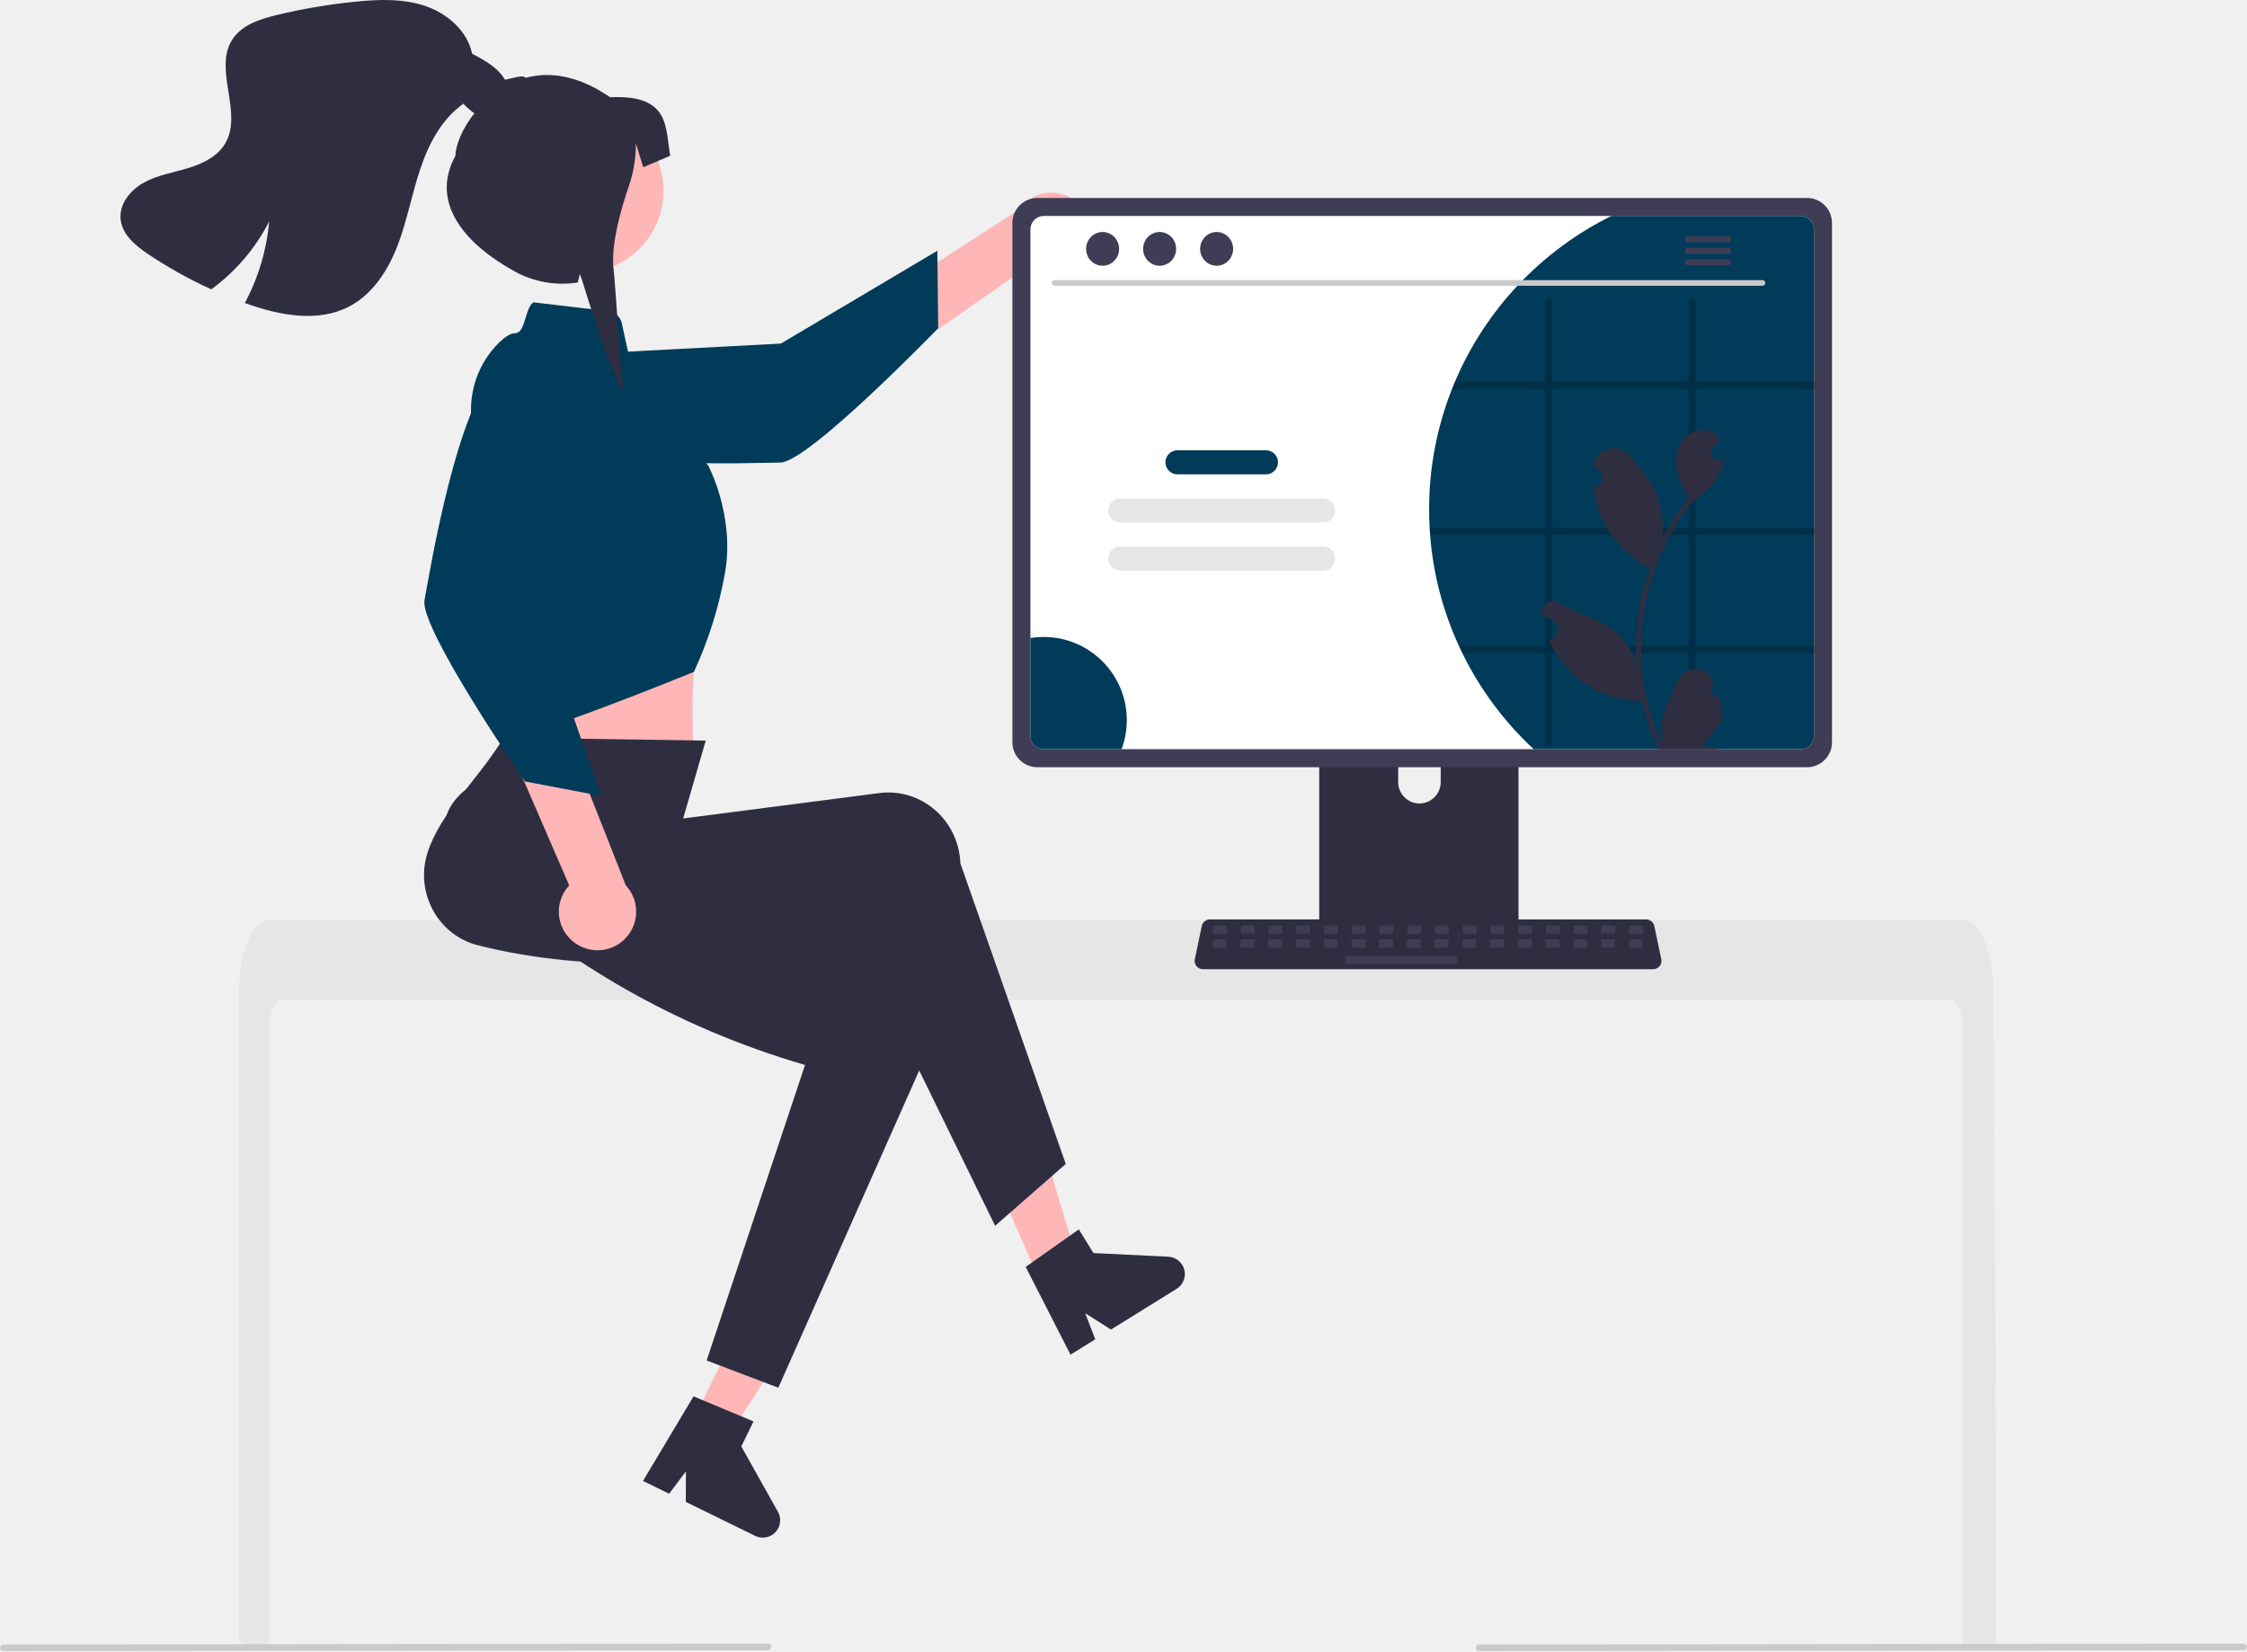
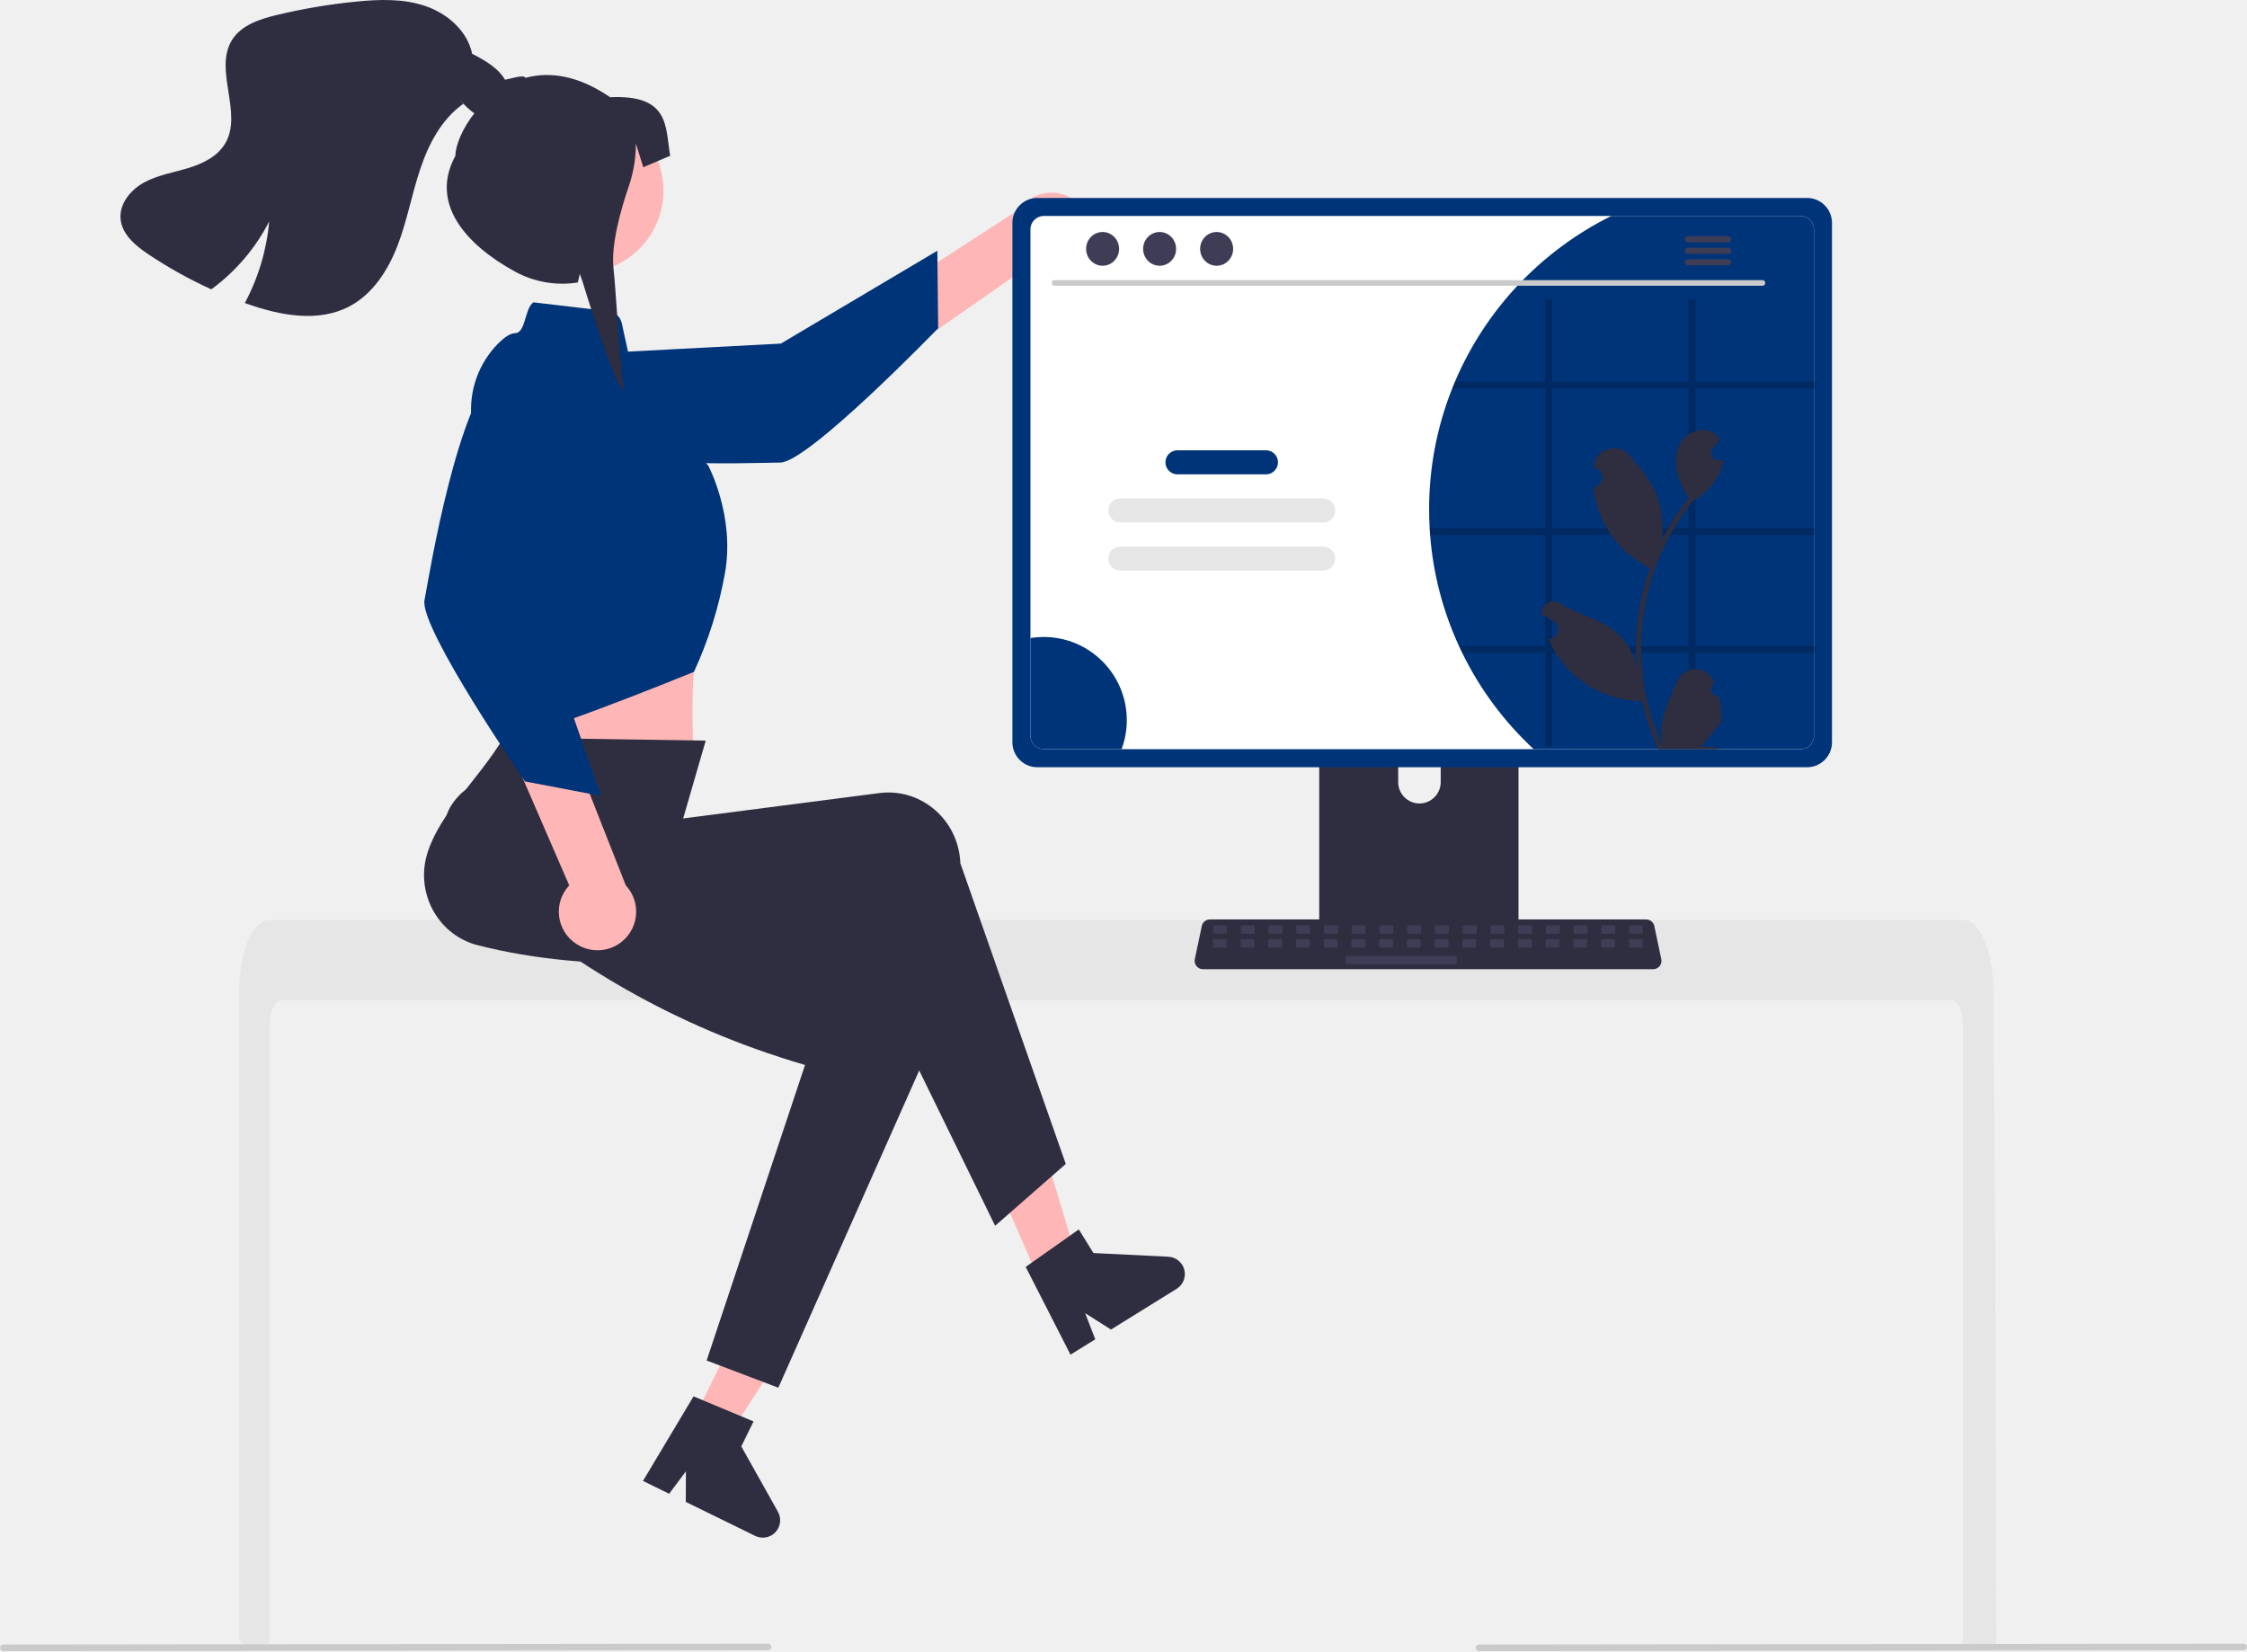
<svg xmlns="http://www.w3.org/2000/svg" width="810.131" height="595.285" viewBox="0 0 810.131 595.285" role="img" artist="Katerina Limpitsouni" source="https://undraw.co/">
  <polygon points="378.969 471.236 391.767 465.509 375.738 412.214 356.848 420.666 378.969 471.236" fill="#ffb6b6" />
  <path d="M564.736,609.125l19.145-13.52,5.284,8.518,27,1.329a6.261,6.261,0,0,1,2.993,11.575l-23.669,14.683-9.307-5.895,3.634,9.414-8.924,5.536Z" transform="translate(-194.9343 -152.3575)" fill="#2f2e41" />
  <path d="M902.658,522.718c0-5.36-1.8-9.71-4.01-9.72h-602.49c-2.22.01-4.01,4.36-4.02,9.72v220.643a2.003,2.003,0,0,1-1.809,1.994q-2.426.233-4.851.433c-.04,0-.08.01-.12.01-.88.08-1.76.14-2.64.21h-.01q-.679-1.255-1.342-2.533a2.011,2.011,0,0,1-.228-.929V510.108c0-1.48.06-2.97.16-4.44a56.884,56.884,0,0,1,.75-6.02c1.69-9.29,5.51-15.58,9.85-15.6h611a4.683,4.683,0,0,1,1.84.39,7.173,7.173,0,0,1,2.27,1.59,14.07,14.07,0,0,1,2.23,3.05c2.14,3.77,3.67,9.39,4.21,15.93,0,.06.01.12.01.18.14,1.62.21,3.27.2,4.92l.14,21.43.09,12.78.27,40.1.1,14.24.44,146.2h0a2,2,0,0,1-2,2h-8.04a2,2,0,0,1-2-2Z" transform="translate(-194.9343 -152.3575)" fill="#e6e6e6" />
  <path d="M738.942,383.772H674.023a3.464,3.464,0,0,0-3.459,3.467V489.793h71.845V387.24A3.466,3.466,0,0,0,738.942,383.772Zm-32.241,58.27a7.702,7.702,0,0,1-7.666-7.666V422.548a7.666,7.666,0,0,1,15.332,0v11.829a7.702,7.702,0,0,1-7.666,7.666Z" transform="translate(-194.9343 -152.3575)" fill="#2f2e41" />
  <path d="M670.341,486.513v9.894a1.938,1.938,0,0,0,1.934,1.934h68.422a1.944,1.944,0,0,0,1.934-1.934v-9.894Z" transform="translate(-194.9343 -152.3575)" fill="#3f3d56" />
  <path d="M586.932,240.957a13.844,13.844,0,0,1-20.158,6.657l-91.638,63.839-2.53-25.441,90.102-58.376a13.919,13.919,0,0,1,24.224,13.32Z" transform="translate(-194.9343 -152.3575)" fill="#ffb6b6" />
-   <path d="M381.76,281.208s-9.922,14.662,5.648,27.636,78.681,10.393,88.865,10.282,56.913-48.45,56.913-48.45l-.306-27.917-56.418,33.476Z" transform="translate(-194.9343 -152.3575)" fill="#003B59" />
+   <path d="M381.76,281.208s-9.922,14.662,5.648,27.636,78.681,10.393,88.865,10.282,56.913-48.45,56.913-48.45l-.306-27.917-56.418,33.476Z" transform="translate(-194.9343 -152.3575)" fill="#003479" />
  <path d="M376.142,378.55l1,19s-2.952,16.83-.524,20.462c2.409,3.614,68.568,8.99,68.568,8.99s-2.074-28.336,1.667-48.833Z" transform="translate(-194.9343 -152.3575)" fill="#ffb6b6" />
  <path d="M579.186,572.003l-25.467,22.293-49.913-102.081c-49.495,8.512-96.19,11.239-136.579.942-13.675-3.438-22.034-17.558-18.67-31.538q.236-.98.545-1.94c4.834-14.748,17.487-25.183,27.456-41.404l72.817,1.106-8.133,28.062L511.979,438.29c14.225-1.841,27.217,8.456,29.018,22.998q.143,1.152.186,2.313Z" transform="translate(-194.9343 -152.3575)" fill="#2f2e41" />
  <circle cx="209.64" cy="68.762" r="29.568" fill="#ffb6b6" />
-   <path d="M387.24,261.362l27.111,3.19a5.532,5.532,0,0,1,4.758,4.313l4.311,19.729,26.877,31.651s9.651,18.096,6.032,38.605a145.273,145.273,0,0,1-11.21,35.748s-66.096,27.032-68.509,23.413-3.196-20.058-3.196-20.058l-8.504-94.602a33.944,33.944,0,0,1,9.756-27.275c2.145-2.11,4.263-3.588,5.986-3.588C384.546,272.354,384.047,263.592,387.24,261.362Z" transform="translate(-194.9343 -152.3575)" fill="#003B59" />
+   <path d="M387.24,261.362l27.111,3.19a5.532,5.532,0,0,1,4.758,4.313l4.311,19.729,26.877,31.651s9.651,18.096,6.032,38.605a145.273,145.273,0,0,1-11.21,35.748s-66.096,27.032-68.509,23.413-3.196-20.058-3.196-20.058l-8.504-94.602a33.944,33.944,0,0,1,9.756-27.275c2.145-2.11,4.263-3.588,5.986-3.588C384.546,272.354,384.047,263.592,387.24,261.362Z" transform="translate(-194.9343 -152.3575)" fill="#003479" />
  <polygon points="250.479 510.874 263.06 517.036 293.347 470.36 274.778 461.265 250.479 510.874" fill="#ffb6b6" />
  <path d="M475.551,652.682l-25.847-9.813,35.474-106.546c-48.193-14.13-84.546-36.889-116.286-63.905-10.768-9.104-18.843-20.795-9.672-31.869q.643-.777,1.343-1.502c10.829-11.118,38.312-8.979,54.4-19.16l35.982,38.416L448.69,468.594l67.551,22.899c13.585,4.605,20.722,19.567,15.941,33.419q-.379,1.097-.85,2.159Z" transform="translate(-194.9343 -152.3575)" fill="#2f2e41" />
  <path d="M444.984,655.794,466.609,664.833l-4.41,9.002,13.217,23.581a6.261,6.261,0,0,1-8.216,8.685l-25.014-12.254.05-11.016-6.045,8.079-9.431-4.62Z" transform="translate(-194.9343 -152.3575)" fill="#2f2e41" />
  <path d="M402.697,492.659a13.844,13.844,0,0,1-2.534-21.077L355.735,369.117l25.438,2.558L420.551,471.552a13.919,13.919,0,0,1-17.853,21.107Z" transform="translate(-194.9343 -152.3575)" fill="#ffb6b6" />
-   <path d="M403.871,283.579s-12.407-12.629-28.208.064S349.895,358.708,347.988,368.713s36.221,65.38,36.221,65.38l27.425,5.228-21.641-61.93Z" transform="translate(-194.9343 -152.3575)" fill="#003B59" />
-   <path d="M846.443,223.726H568.938a9.008,9.008,0,0,0-8.994,8.994V419.982a9.003,9.003,0,0,0,8.994,8.994H846.443a9.003,9.003,0,0,0,8.994-8.994V232.72A9.008,9.008,0,0,0,846.443,223.726Z" transform="translate(-194.9343 -152.3575)" fill="#3f3d56" />
+   <path d="M403.871,283.579s-12.407-12.629-28.208.064S349.895,358.708,347.988,368.713s36.221,65.38,36.221,65.38l27.425,5.228-21.641-61.93Z" transform="translate(-194.9343 -152.3575)" fill="#003479" />
+   <path d="M846.443,223.726H568.938a9.008,9.008,0,0,0-8.994,8.994V419.982a9.003,9.003,0,0,0,8.994,8.994H846.443a9.003,9.003,0,0,0,8.994-8.994V232.72A9.008,9.008,0,0,0,846.443,223.726Z" transform="translate(-194.9343 -152.3575)" fill="#003479" />
  <path d="M844.126,230.223h-272.87a4.82,4.82,0,0,0-4.81,4.82v182.62a4.818,4.818,0,0,0,4.81,4.81h272.87a4.818,4.818,0,0,0,4.81-4.81v-182.62A4.82,4.82,0,0,0,844.126,230.223Z" transform="translate(-194.9343 -152.3575)" fill="#fff" />
  <path d="M790.976,501.785H628.633a2.986,2.986,0,0,1-2.922-3.602l2.519-11.964a2.999,2.999,0,0,1,2.922-2.371H788.457a2.999,2.999,0,0,1,2.922,2.371l2.519,11.964a2.986,2.986,0,0,1-2.922,3.602Z" transform="translate(-194.9343 -152.3575)" fill="#2f2e41" />
  <rect x="437.37" y="333.645" width="5" height="3" rx="0.488" fill="#3f3d56" />
  <rect x="447.37" y="333.645" width="5" height="3" rx="0.488" fill="#3f3d56" />
  <rect x="457.37" y="333.645" width="5" height="3" rx="0.488" fill="#3f3d56" />
  <rect x="467.37" y="333.645" width="5" height="3" rx="0.488" fill="#3f3d56" />
  <rect x="477.37" y="333.645" width="5" height="3" rx="0.488" fill="#3f3d56" />
  <rect x="487.37" y="333.645" width="5" height="3" rx="0.488" fill="#3f3d56" />
  <rect x="497.37" y="333.645" width="5" height="3" rx="0.488" fill="#3f3d56" />
  <rect x="507.37" y="333.645" width="5" height="3" rx="0.488" fill="#3f3d56" />
  <rect x="517.37" y="333.645" width="5" height="3" rx="0.488" fill="#3f3d56" />
  <rect x="527.37" y="333.645" width="5" height="3" rx="0.488" fill="#3f3d56" />
  <rect x="537.37" y="333.645" width="5" height="3" rx="0.488" fill="#3f3d56" />
  <rect x="547.37" y="333.645" width="5" height="3" rx="0.488" fill="#3f3d56" />
  <rect x="557.37" y="333.645" width="5" height="3" rx="0.488" fill="#3f3d56" />
  <rect x="567.37" y="333.645" width="5" height="3" rx="0.488" fill="#3f3d56" />
  <rect x="577.37" y="333.645" width="5" height="3" rx="0.488" fill="#3f3d56" />
  <rect x="587.37" y="333.645" width="5" height="3" rx="0.488" fill="#3f3d56" />
  <rect x="437.252" y="338.645" width="5" height="3" rx="0.488" fill="#3f3d56" />
  <rect x="447.252" y="338.645" width="5" height="3" rx="0.488" fill="#3f3d56" />
  <rect x="457.252" y="338.645" width="5" height="3" rx="0.488" fill="#3f3d56" />
  <rect x="467.252" y="338.645" width="5" height="3" rx="0.488" fill="#3f3d56" />
  <rect x="477.252" y="338.645" width="5" height="3" rx="0.488" fill="#3f3d56" />
  <rect x="487.252" y="338.645" width="5" height="3" rx="0.488" fill="#3f3d56" />
  <rect x="497.252" y="338.645" width="5" height="3" rx="0.488" fill="#3f3d56" />
  <rect x="507.252" y="338.645" width="5" height="3" rx="0.488" fill="#3f3d56" />
  <rect x="517.252" y="338.645" width="5" height="3" rx="0.488" fill="#3f3d56" />
  <rect x="527.252" y="338.645" width="5" height="3" rx="0.488" fill="#3f3d56" />
  <rect x="537.252" y="338.645" width="5" height="3" rx="0.488" fill="#3f3d56" />
  <rect x="547.252" y="338.645" width="5" height="3" rx="0.488" fill="#3f3d56" />
  <rect x="557.252" y="338.645" width="5" height="3" rx="0.488" fill="#3f3d56" />
  <rect x="567.252" y="338.645" width="5" height="3" rx="0.488" fill="#3f3d56" />
  <rect x="577.252" y="338.645" width="5" height="3" rx="0.488" fill="#3f3d56" />
  <rect x="587.252" y="338.645" width="5" height="3" rx="0.488" fill="#3f3d56" />
  <rect x="485.252" y="344.645" width="40" height="3" rx="0.488" fill="#3f3d56" />
  <path d="M825.334,730.02l-7.71-12.39-1.54,7.08c-.27,1.24-.54,2.5-.79,3.75-2.19-1.87-4.52-3.6-6.8-5.26q-10.5-7.62-20.99-15.26l2.19,12.7c1.35,7.82,2.76,15.8,6.1,22.95.37.81.77,1.61,1.2,2.39h32.54a10.487,10.487,0,0,0,.54-2.24.775.775,0,0,0,.01-.15C830.594,738.74,827.914,734.17,825.334,730.02Z" transform="translate(-194.9343 -152.3575)" fill="#f0f0f0" />
  <path d="M385.334,730.02l-7.71-12.39-1.54,7.08c-.27,1.24-.54,2.5-.79,3.75-2.19-1.87-4.52-3.6-6.8-5.26q-10.5-7.62-20.99-15.26l2.19,12.7c1.35,7.82,2.76,15.8,6.1,22.95.37.81.77,1.61,1.2,2.39h32.54a10.487,10.487,0,0,0,.54-2.24.775.775,0,0,0,.01-.15C390.594,738.74,387.914,734.17,385.334,730.02Z" transform="translate(-194.9343 -152.3575)" fill="#f0f0f0" />
  <path d="M1003.875,747.335l-275.75.307a1.191,1.191,0,0,1,0-2.381l275.75-.307a1.191,1.191,0,0,1,0,2.381Z" transform="translate(-194.9343 -152.3575)" fill="#cacaca" />
  <path d="M471.875,747.335l-275.75.307a1.191,1.191,0,0,1,0-2.381l275.75-.307a1.191,1.191,0,0,1,0,2.381Z" transform="translate(-194.9343 -152.3575)" fill="#cacaca" />
  <path d="M373.306,194.763c-4.77,1.42-9.22-2.57-12.54-6.35l1.18,1.4c-7.81,5.5-12.48,14.46-15.51,23.53-3.03,9.06-4.72,18.55-8.14,27.48-3.42,8.92-8.94,17.55-17.39,22-11.32,5.96-25.19,3.25-37.23-1.05-.16-.06-.31-.11-.47-.17a76.722,76.722,0,0,0,8.78-29.4,69.759,69.759,0,0,1-20.86,24.47,160.14,160.14,0,0,1-22.62-12.58c-4.65-3.11-9.55-7.13-10.09-12.7-.55-5.53,3.58-10.58,8.45-13.24,4.87-2.66,10.47-3.56,15.79-5.16,5.31-1.59,10.73-4.2,13.52-9,6.43-11.04-4.39-26.61,2.51-37.37,3.4-5.29,10-7.41,16.12-8.88a213.117,213.117,0,0,1,28.38-4.79c8.39-.84,17.06-1.15,25.04,1.55,7.98,2.7,15.22,8.97,16.93,17.23,4.66,2.45,9.59,5.16,12.09,9.81C379.746,186.183,378.356,193.263,373.306,194.763Z" transform="translate(-194.9343 -152.3575)" fill="#2f2e41" />
  <path d="M366.186,192.902c-4.568,5.722-7.054,11.91-7.054,15.615-9.489,17.342,4.08,32.238,21.423,41.727a35.53,35.53,0,0,0,22.7,3.958l.726-3.097.983,2.79s11.291,37.293,15.016,39.481c-1.413-6.637-3.032-37.367-3.819-43.844-1.089-8.816,2.708-21.94,5.447-29.922a47.111,47.111,0,0,0,2.579-15.289v-.228l2.667,8.567,9.709-4.142c-1.806-10.361,0-22.123-21.656-21.103-11.713-8.055-22.027-9.282-30.5-6.998-1.093-1.69-7.399,1.476-9.22.586" transform="translate(-194.9343 -152.3575)" fill="#2f2e41" />
-   <path d="M848.936,235.043v182.62a4.818,4.818,0,0,1-4.81,4.81h-96.22a118.076,118.076,0,0,1-25.76-34.66q-.63-1.26-1.2-2.55a117.029,117.029,0,0,1-10.4-40.03c-.07-.85-.13-1.7-.17-2.56-.13-2.2-.19-4.43-.19-6.67a117.535,117.535,0,0,1,8.29-43.51c.33-.86.68-1.71,1.04-2.56a118.399,118.399,0,0,1,56.35-59.71h68.26A4.82,4.82,0,0,1,848.936,235.043Z" transform="translate(-194.9343 -152.3575)" fill="#003B59" />
+   <path d="M848.936,235.043v182.62a4.818,4.818,0,0,1-4.81,4.81h-96.22a118.076,118.076,0,0,1-25.76-34.66q-.63-1.26-1.2-2.55a117.029,117.029,0,0,1-10.4-40.03c-.07-.85-.13-1.7-.17-2.56-.13-2.2-.19-4.43-.19-6.67a117.535,117.535,0,0,1,8.29-43.51c.33-.86.68-1.71,1.04-2.56a118.399,118.399,0,0,1,56.35-59.71h68.26A4.82,4.82,0,0,1,848.936,235.043Z" transform="translate(-194.9343 -152.3575)" fill="#003479" />
  <path d="M830.41,255.383H575.086a1.016,1.016,0,0,1,0-2.031H830.41a1.016,1.016,0,0,1,0,2.031Z" transform="translate(-194.9343 -152.3575)" fill="#cacaca" />
  <ellipse cx="397.532" cy="89.728" rx="5.95" ry="6.083" fill="#3f3d56" />
  <ellipse cx="418.088" cy="89.728" rx="5.95" ry="6.083" fill="#3f3d56" />
  <ellipse cx="438.644" cy="89.728" rx="5.95" ry="6.083" fill="#3f3d56" />
  <path d="M818.033,237.51H803.431a1.106,1.106,0,0,0,0,2.211h14.602a1.106,1.106,0,0,0,0-2.211Z" transform="translate(-194.9343 -152.3575)" fill="#3f3d56" />
  <path d="M818.033,241.66H803.431a1.106,1.106,0,0,0,0,2.211h14.602a1.106,1.106,0,0,0,0-2.211Z" transform="translate(-194.9343 -152.3575)" fill="#3f3d56" />
  <path d="M818.033,245.805H803.431a1.106,1.106,0,0,0,0,2.211h14.602a1.106,1.106,0,0,0,0-2.211Z" transform="translate(-194.9343 -152.3575)" fill="#3f3d56" />
-   <rect x="420.185" y="162.344" width="40.582" height="8.678" rx="4.339" fill="#003B59" />
+   <rect x="420.185" y="162.344" width="40.582" height="8.678" rx="4.339" fill="#003479" />
  <rect x="399.575" y="179.7" width="81.802" height="8.678" rx="4.339" fill="#e6e6e6" />
  <rect x="399.575" y="197.056" width="81.802" height="8.678" rx="4.339" fill="#e6e6e6" />
-   <path d="M601.186,412.003a29.815,29.815,0,0,1-1.88,10.47h-28.05a4.818,4.818,0,0,1-4.81-4.81v-35.28a29.628,29.628,0,0,1,4.74-.38A29.998,29.998,0,0,1,601.186,412.003Z" transform="translate(-194.9343 -152.3575)" fill="#003B59" />
+   <path d="M601.186,412.003a29.815,29.815,0,0,1-1.88,10.47h-28.05a4.818,4.818,0,0,1-4.81-4.81v-35.28a29.628,29.628,0,0,1,4.74-.38A29.998,29.998,0,0,1,601.186,412.003Z" transform="translate(-194.9343 -152.3575)" fill="#003479" />
  <path d="M849.186,292.493v-2.56h-42.91v-29.67h-2.55v29.67h-49.18v-29.67h-2.55v29.67h-32.48c-.36.85-.71,1.7-1.04,2.56h33.52v50.18h-41.62c.04.86.1,1.71.17,2.56h41.45v40.03h-31.05q.57,1.29,1.2,2.55h29.85v33.65h2.55v-33.65h49.18v33.65h2.55v-33.65h42.91v-2.55h-42.91v-40.03h42.91v-2.56h-42.91v-50.18Zm-45.46,92.77h-49.18v-40.03h49.18Zm0-42.59h-49.18v-50.18h49.18Z" transform="translate(-194.9343 -152.3575)" opacity="0.2" />
  <path d="M814.637,403.526a2.672,2.672,0,0,1-1.937-4.632l.183-.728q-.036-.087-.073-.175a7.176,7.176,0,0,0-13.237.049c-2.165,5.214-4.922,10.438-5.6,15.951a21.23,21.23,0,0,0,.373,7.301,85.115,85.115,0,0,1-7.743-35.351,82.154,82.154,0,0,1,.51-9.165q.422-3.742,1.171-7.431a86.101,86.101,0,0,1,17.075-36.492,22.914,22.914,0,0,0,9.53-9.887,17.478,17.478,0,0,0,1.59-4.776c-.464.061-.935.099-1.399.129-.145.008-.297.015-.441.023l-.055.002a2.648,2.648,0,0,1-2.174-4.313q.3-.37.601-.739c.304-.38.616-.753.92-1.133a1.318,1.318,0,0,0,.099-.114c.35-.434.7-.859,1.05-1.293a7.656,7.656,0,0,0-2.51-2.426c-3.506-2.054-8.343-.631-10.876,2.54-2.54,3.171-3.019,7.621-2.137,11.583a30.682,30.682,0,0,0,4.244,9.461c-.19.243-.388.479-.578.723a86.658,86.658,0,0,0-9.045,14.329,36.024,36.024,0,0,0-2.151-16.733c-2.059-4.966-5.917-9.149-9.315-13.442-4.081-5.157-12.451-2.906-13.17,3.631q-.01.095-.02.19.757.427,1.482.907a3.625,3.625,0,0,1-1.461,6.596l-.074.011a36.067,36.067,0,0,0,.951,5.392,37.134,37.134,0,0,0,18.489,23.273c.297.152.586.304.882.449a88.452,88.452,0,0,0-4.761,22.406,83.894,83.894,0,0,0,.061,13.546l-.023-.16a22.168,22.168,0,0,0-7.568-12.8c-5.824-4.784-14.052-6.546-20.334-10.391a4.16,4.16,0,0,0-6.372,4.047q.013.084.026.168a24.351,24.351,0,0,1,2.73,1.316q.757.427,1.482.907a3.625,3.625,0,0,1-1.461,6.596l-.074.011c-.053.008-.099.015-.152.023a36.097,36.097,0,0,0,6.64,10.397,37.167,37.167,0,0,0,26.955,11.827h.008a88.426,88.426,0,0,0,5.94,17.341h21.22c.076-.236.145-.479.213-.715a24.109,24.109,0,0,1-5.872-.35c1.574-1.932,3.149-3.879,4.723-5.811a1.318,1.318,0,0,0,.099-.114c.799-.989,1.605-1.97,2.403-2.959l0-.001a35.315,35.315,0,0,0-1.035-8.996Zm-24.299-47.801.011-.015-.011.03Zm-4.7,42.371-.183-.411c.008-.297.008-.593,0-.897,0-.084-.015-.167-.015-.251.068.525.129,1.05.205,1.574Z" transform="translate(-194.9343 -152.3575)" fill="#2f2e41" />
</svg>
